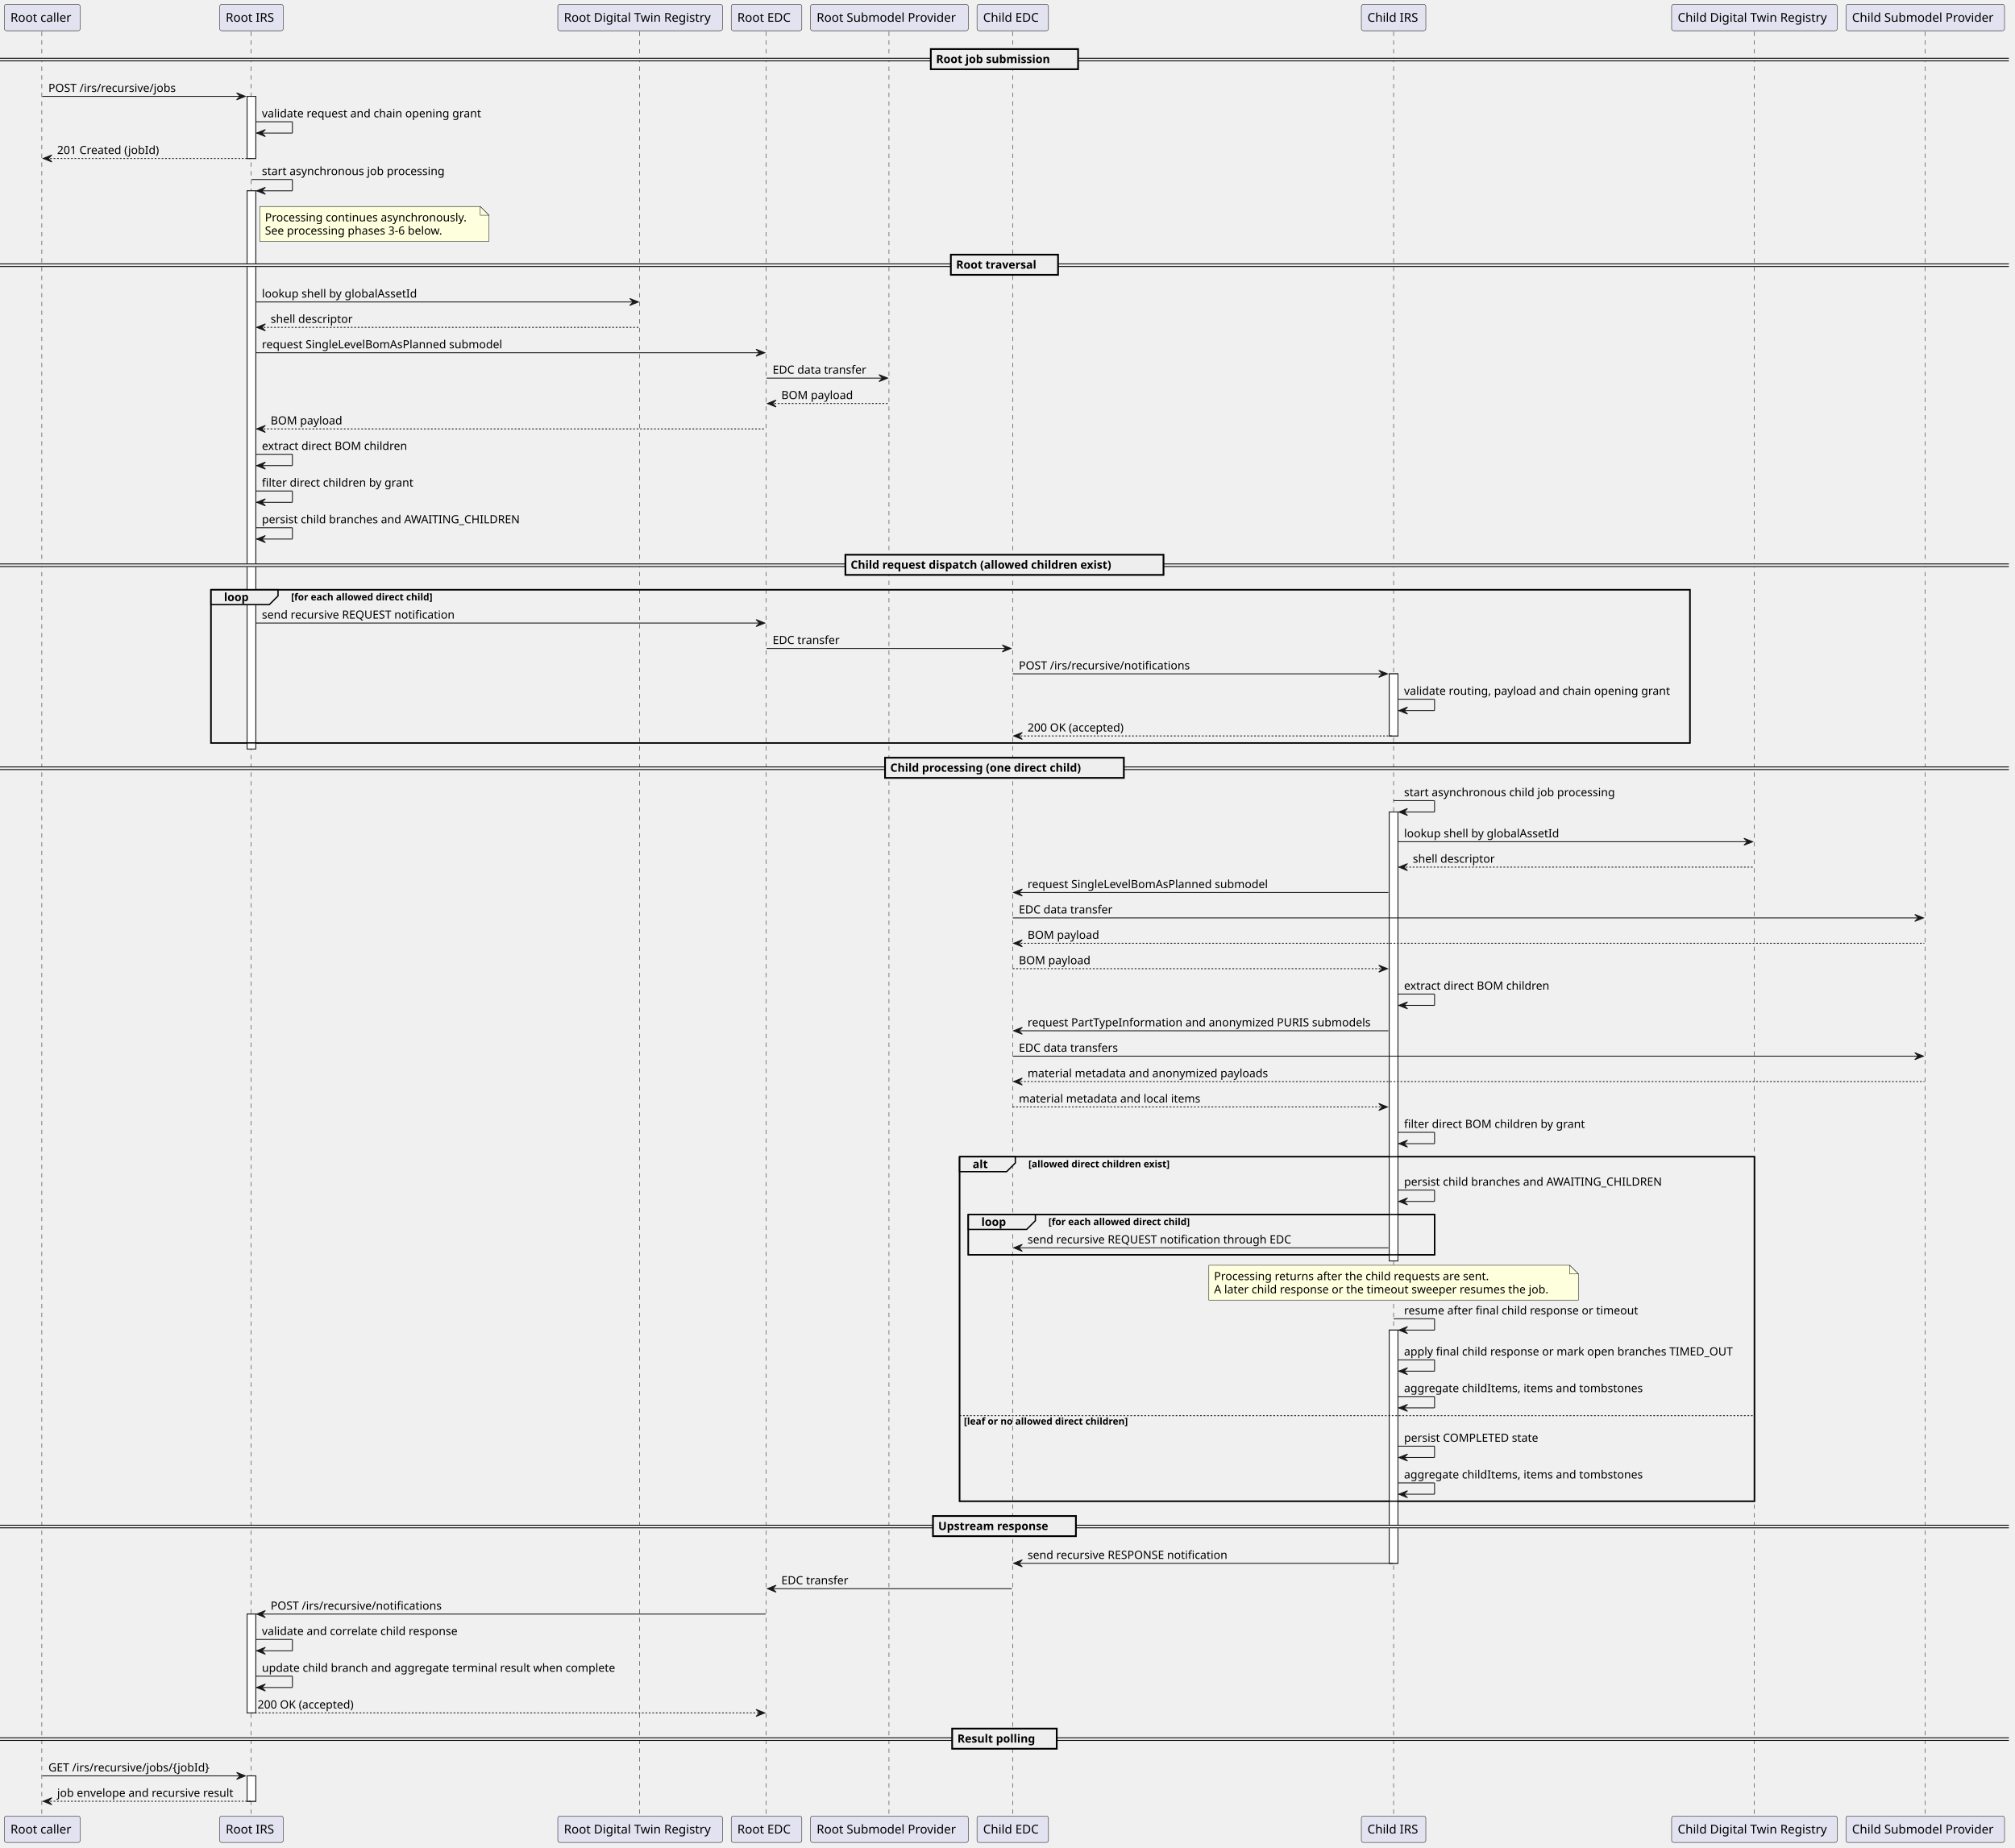
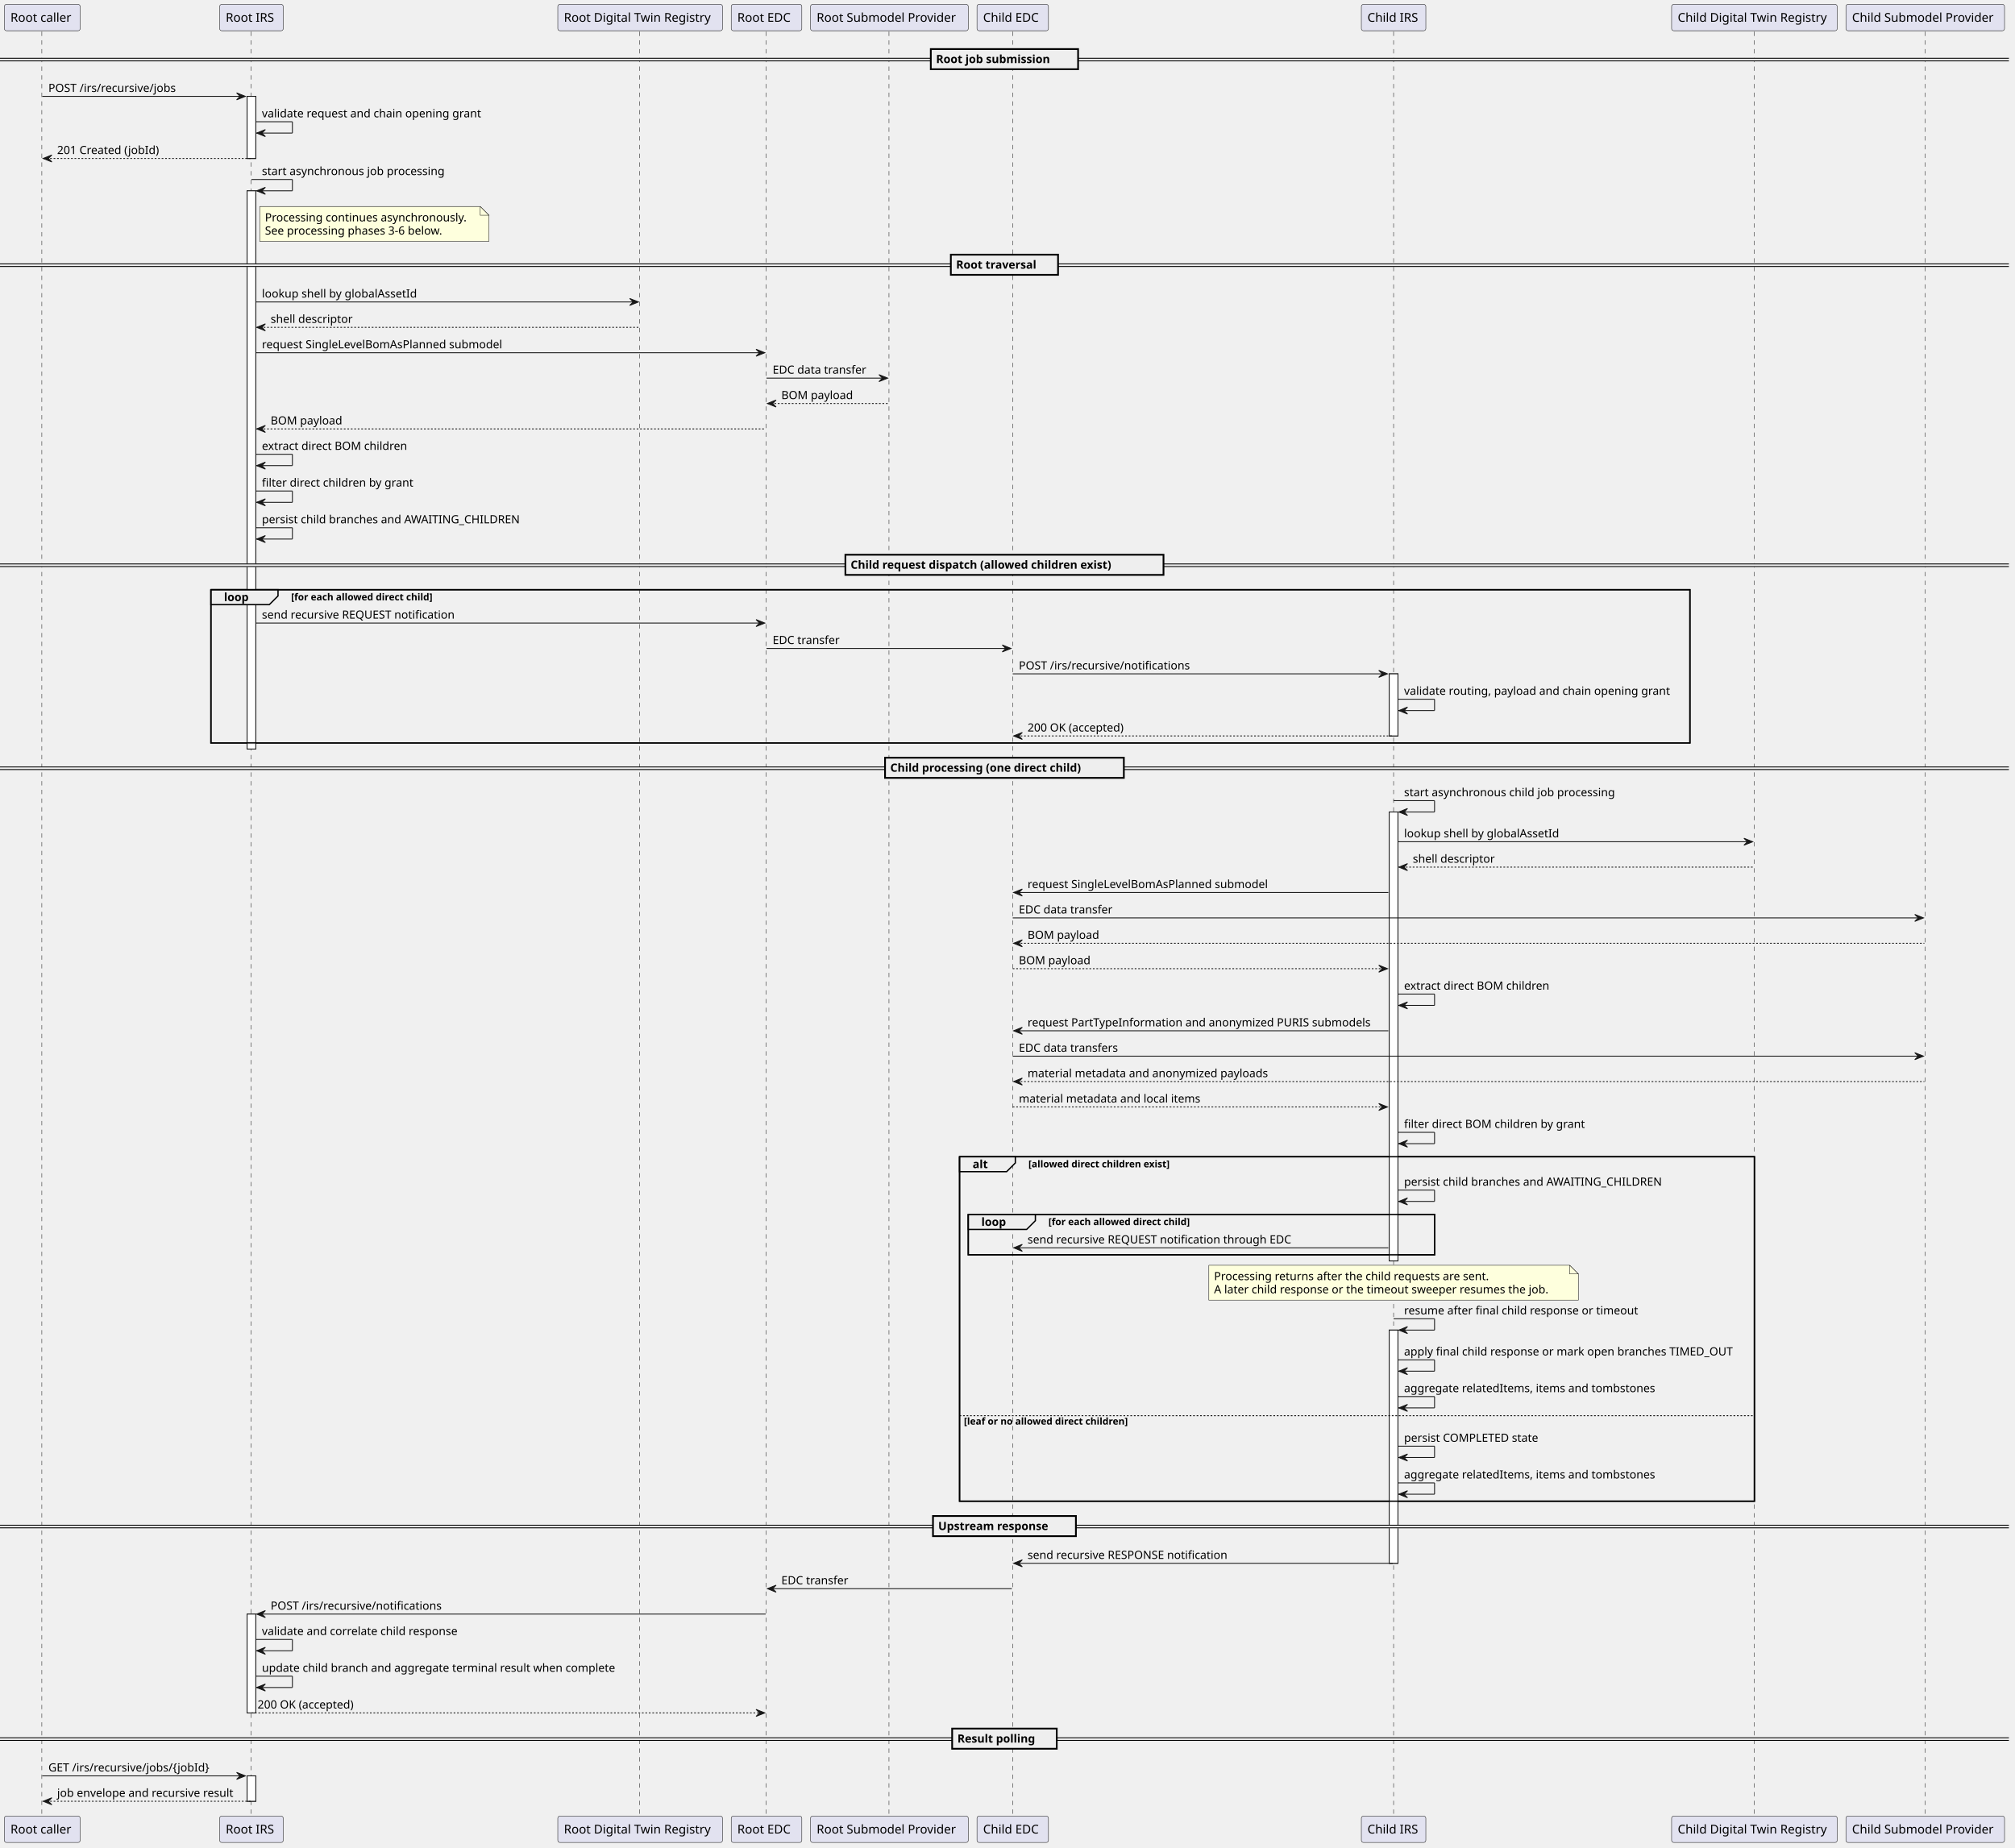
<svg xmlns="http://www.w3.org/2000/svg" contentStyleType="text/css" height="2120px" preserveAspectRatio="none" style="width:2312px;height:2120px;background:#FFFFFF;" version="1.1" viewBox="0 0 2312 2120" width="2312px" zoomAndPan="magnify">
  <defs />
  <g>
    <rect fill="#FFFFFF" height="71.266" style="stroke:#181818;stroke-width:1.0;" width="10" x="283.5" y="110.562" />
    <rect fill="#FFFFFF" height="640.523" style="stroke:#181818;stroke-width:1.0;" width="10" x="283.5" y="218.961" />
    <rect fill="#FFFFFF" height="113.398" style="stroke:#181818;stroke-width:1.0;" width="10" x="283.5" y="1852.141" />
    <rect fill="#FFFFFF" height="29.133" style="stroke:#181818;stroke-width:1.0;" width="10" x="283.5" y="2037.805" />
    <rect fill="#FFFFFF" height="71.266" style="stroke:#181818;stroke-width:1.0;" width="10" x="1594" y="773.219" />
    <rect fill="#FFFFFF" height="515.125" style="stroke:#181818;stroke-width:1.0;" width="10" x="1594" y="931.75" />
    <rect fill="#FFFFFF" height="267.602" style="stroke:#181818;stroke-width:1.0;" width="10" x="1594" y="1526.273" />
    <rect fill="none" height="175.797" style="stroke:#000000;stroke-width:1.5;" width="1697" x="242" y="676.688" />
    <rect fill="none" height="395.266" style="stroke:#000000;stroke-width:1.5;" width="912" x="1101" y="1327.344" />
    <rect fill="none" height="46.266" style="stroke:#000000;stroke-width:1.5;" width="535" x="1111" y="1393.609" />
    <line style="stroke:#181818;stroke-width:0.5;stroke-dasharray:5.0,5.0;" x1="48" x2="48" y1="36.297" y2="2084.938" />
    <line style="stroke:#181818;stroke-width:0.5;stroke-dasharray:5.0,5.0;" x1="288" x2="288" y1="36.297" y2="2084.938" />
    <line style="stroke:#181818;stroke-width:0.5;stroke-dasharray:5.0,5.0;" x1="734" x2="734" y1="36.297" y2="2084.938" />
    <line style="stroke:#181818;stroke-width:0.5;stroke-dasharray:5.0,5.0;" x1="879" x2="879" y1="36.297" y2="2084.938" />
    <line style="stroke:#181818;stroke-width:0.5;stroke-dasharray:5.0,5.0;" x1="1020" x2="1020" y1="36.297" y2="2084.938" />
    <line style="stroke:#181818;stroke-width:0.5;stroke-dasharray:5.0,5.0;" x1="1162" x2="1162" y1="36.297" y2="2084.938" />
    <line style="stroke:#181818;stroke-width:0.5;stroke-dasharray:5.0,5.0;" x1="1599" x2="1599" y1="36.297" y2="2084.938" />
    <line style="stroke:#181818;stroke-width:0.5;stroke-dasharray:5.0,5.0;" x1="2013" x2="2013" y1="36.297" y2="2084.938" />
    <line style="stroke:#181818;stroke-width:0.5;stroke-dasharray:5.0,5.0;" x1="2209" x2="2209" y1="36.297" y2="2084.938" />
    <rect fill="#E2E2F0" height="30.297" rx="2.5" ry="2.5" style="stroke:#181818;stroke-width:0.5;" width="87" x="5" y="5" />
    <text fill="#000000" font-family="sans-serif" font-size="14" lengthAdjust="spacing" textLength="73" x="12" y="24.995">Root caller</text>
    <rect fill="#E2E2F0" height="30.297" rx="2.5" ry="2.5" style="stroke:#181818;stroke-width:0.5;" width="87" x="5" y="2083.938" />
    <text fill="#000000" font-family="sans-serif" font-size="14" lengthAdjust="spacing" textLength="73" x="12" y="2103.933">Root caller</text>
    <rect fill="#E2E2F0" height="30.297" rx="2.5" ry="2.5" style="stroke:#181818;stroke-width:0.5;" width="73" x="252" y="5" />
    <text fill="#000000" font-family="sans-serif" font-size="14" lengthAdjust="spacing" textLength="59" x="259" y="24.995">Root IRS</text>
    <rect fill="#E2E2F0" height="30.297" rx="2.5" ry="2.5" style="stroke:#181818;stroke-width:0.5;" width="73" x="252" y="2083.938" />
    <text fill="#000000" font-family="sans-serif" font-size="14" lengthAdjust="spacing" textLength="59" x="259" y="2103.933">Root IRS</text>
    <rect fill="#E2E2F0" height="30.297" rx="2.5" ry="2.5" style="stroke:#181818;stroke-width:0.5;" width="189" x="640" y="5" />
    <text fill="#000000" font-family="sans-serif" font-size="14" lengthAdjust="spacing" textLength="175" x="647" y="24.995">Root Digital Twin Registry</text>
    <rect fill="#E2E2F0" height="30.297" rx="2.5" ry="2.5" style="stroke:#181818;stroke-width:0.5;" width="189" x="640" y="2083.938" />
    <text fill="#000000" font-family="sans-serif" font-size="14" lengthAdjust="spacing" textLength="175" x="647" y="2103.933">Root Digital Twin Registry</text>
    <rect fill="#E2E2F0" height="30.297" rx="2.5" ry="2.5" style="stroke:#181818;stroke-width:0.5;" width="81" x="839" y="5" />
    <text fill="#000000" font-family="sans-serif" font-size="14" lengthAdjust="spacing" textLength="67" x="846" y="24.995">Root EDC</text>
    <rect fill="#E2E2F0" height="30.297" rx="2.5" ry="2.5" style="stroke:#181818;stroke-width:0.5;" width="81" x="839" y="2083.938" />
    <text fill="#000000" font-family="sans-serif" font-size="14" lengthAdjust="spacing" textLength="67" x="846" y="2103.933">Root EDC</text>
    <rect fill="#E2E2F0" height="30.297" rx="2.5" ry="2.5" style="stroke:#181818;stroke-width:0.5;" width="181" x="930" y="5" />
    <text fill="#000000" font-family="sans-serif" font-size="14" lengthAdjust="spacing" textLength="167" x="937" y="24.995">Root Submodel Provider</text>
    <rect fill="#E2E2F0" height="30.297" rx="2.5" ry="2.5" style="stroke:#181818;stroke-width:0.5;" width="181" x="930" y="2083.938" />
    <text fill="#000000" font-family="sans-serif" font-size="14" lengthAdjust="spacing" textLength="167" x="937" y="2103.933">Root Submodel Provider</text>
    <rect fill="#E2E2F0" height="30.297" rx="2.5" ry="2.5" style="stroke:#181818;stroke-width:0.5;" width="82" x="1121" y="5" />
    <text fill="#000000" font-family="sans-serif" font-size="14" lengthAdjust="spacing" textLength="68" x="1128" y="24.995">Child EDC</text>
    <rect fill="#E2E2F0" height="30.297" rx="2.5" ry="2.5" style="stroke:#181818;stroke-width:0.5;" width="82" x="1121" y="2083.938" />
    <text fill="#000000" font-family="sans-serif" font-size="14" lengthAdjust="spacing" textLength="68" x="1128" y="2103.933">Child EDC</text>
    <rect fill="#E2E2F0" height="30.297" rx="2.5" ry="2.5" style="stroke:#181818;stroke-width:0.5;" width="74" x="1562" y="5" />
    <text fill="#000000" font-family="sans-serif" font-size="14" lengthAdjust="spacing" textLength="60" x="1569" y="24.995">Child IRS</text>
    <rect fill="#E2E2F0" height="30.297" rx="2.5" ry="2.5" style="stroke:#181818;stroke-width:0.5;" width="74" x="1562" y="2083.938" />
    <text fill="#000000" font-family="sans-serif" font-size="14" lengthAdjust="spacing" textLength="60" x="1569" y="2103.933">Child IRS</text>
    <rect fill="#E2E2F0" height="30.297" rx="2.5" ry="2.5" style="stroke:#181818;stroke-width:0.5;" width="190" x="1918" y="5" />
    <text fill="#000000" font-family="sans-serif" font-size="14" lengthAdjust="spacing" textLength="176" x="1925" y="24.995">Child Digital Twin Registry</text>
    <rect fill="#E2E2F0" height="30.297" rx="2.5" ry="2.5" style="stroke:#181818;stroke-width:0.5;" width="190" x="1918" y="2083.938" />
    <text fill="#000000" font-family="sans-serif" font-size="14" lengthAdjust="spacing" textLength="176" x="1925" y="2103.933">Child Digital Twin Registry</text>
    <rect fill="#E2E2F0" height="30.297" rx="2.5" ry="2.5" style="stroke:#181818;stroke-width:0.5;" width="182" x="2118" y="5" />
    <text fill="#000000" font-family="sans-serif" font-size="14" lengthAdjust="spacing" textLength="168" x="2125" y="24.995">Child Submodel Provider</text>
    <rect fill="#E2E2F0" height="30.297" rx="2.5" ry="2.5" style="stroke:#181818;stroke-width:0.5;" width="182" x="2118" y="2083.938" />
    <text fill="#000000" font-family="sans-serif" font-size="14" lengthAdjust="spacing" textLength="168" x="2125" y="2103.933">Child Submodel Provider</text>
    <rect fill="#FFFFFF" height="71.266" style="stroke:#181818;stroke-width:1.0;" width="10" x="283.5" y="110.562" />
    <rect fill="#FFFFFF" height="640.523" style="stroke:#181818;stroke-width:1.0;" width="10" x="283.5" y="218.961" />
    <rect fill="#FFFFFF" height="113.398" style="stroke:#181818;stroke-width:1.0;" width="10" x="283.5" y="1852.141" />
    <rect fill="#FFFFFF" height="29.133" style="stroke:#181818;stroke-width:1.0;" width="10" x="283.5" y="2037.805" />
    <rect fill="#FFFFFF" height="71.266" style="stroke:#181818;stroke-width:1.0;" width="10" x="1594" y="773.219" />
    <rect fill="#FFFFFF" height="515.125" style="stroke:#181818;stroke-width:1.0;" width="10" x="1594" y="931.75" />
    <rect fill="#FFFFFF" height="267.602" style="stroke:#181818;stroke-width:1.0;" width="10" x="1594" y="1526.273" />
    <rect fill="#EEEEEE" height="3" style="stroke:#EEEEEE;stroke-width:1.0;" width="2305" x="0" y="66.863" />
    <line style="stroke:#000000;stroke-width:1.0;" x1="0" x2="2305" y1="66.863" y2="66.863" />
    <line style="stroke:#000000;stroke-width:1.0;" x1="0" x2="2305" y1="69.863" y2="69.863" />
    <rect fill="#EEEEEE" height="23.133" style="stroke:#000000;stroke-width:2.0;" width="169" x="1068" y="56.297" />
    <text fill="#000000" font-family="sans-serif" font-size="13" font-weight="bold" lengthAdjust="spacing" textLength="150" x="1074" y="72.364">Root job submission</text>
    <polygon fill="#181818" points="271.5,106.562,281.5,110.562,271.5,114.562,275.5,110.562" style="stroke:#181818;stroke-width:1.0;" />
    <line style="stroke:#181818;stroke-width:1.0;" x1="48.5" x2="277.5" y1="110.562" y2="110.562" />
    <text fill="#000000" font-family="sans-serif" font-size="13" lengthAdjust="spacing" textLength="149" x="55.5" y="105.497">POST /irs/recursive/jobs</text>
    <line style="stroke:#181818;stroke-width:1.0;" x1="293.5" x2="335.5" y1="139.695" y2="139.695" />
    <line style="stroke:#181818;stroke-width:1.0;" x1="335.5" x2="335.5" y1="139.695" y2="152.695" />
    <line style="stroke:#181818;stroke-width:1.0;" x1="294.5" x2="335.5" y1="152.695" y2="152.695" />
    <polygon fill="#181818" points="304.5,148.695,294.5,152.695,304.5,156.695,300.5,152.695" style="stroke:#181818;stroke-width:1.0;" />
    <text fill="#000000" font-family="sans-serif" font-size="13" lengthAdjust="spacing" textLength="262" x="300.5" y="134.629">validate request and chain opening grant</text>
    <polygon fill="#181818" points="59.5,177.828,49.5,181.828,59.5,185.828,55.5,181.828" style="stroke:#181818;stroke-width:1.0;" />
    <line style="stroke:#181818;stroke-width:1.0;stroke-dasharray:2.0,2.0;" x1="53.5" x2="287.5" y1="181.828" y2="181.828" />
    <text fill="#000000" font-family="sans-serif" font-size="13" lengthAdjust="spacing" textLength="123" x="65.5" y="176.762">201 Created (jobId)</text>
    <line style="stroke:#181818;stroke-width:1.0;" x1="288.5" x2="335.5" y1="205.961" y2="205.961" />
    <line style="stroke:#181818;stroke-width:1.0;" x1="335.5" x2="335.5" y1="205.961" y2="218.961" />
    <line style="stroke:#181818;stroke-width:1.0;" x1="294.5" x2="335.5" y1="218.961" y2="218.961" />
    <polygon fill="#181818" points="304.5,214.961,294.5,218.961,304.5,222.961,300.5,218.961" style="stroke:#181818;stroke-width:1.0;" />
    <text fill="#000000" font-family="sans-serif" font-size="13" lengthAdjust="spacing" textLength="219" x="300.5" y="200.895">start asynchronous job processing</text>
    <path d="M298,236.961 L298,276.961 L561,276.961 L561,246.961 L551,236.961 L298,236.961 " fill="#FEFFDD" style="stroke:#181818;stroke-width:0.5;" />
    <path d="M551,236.961 L551,246.961 L561,246.961 L551,236.961 " fill="#FEFFDD" style="stroke:#181818;stroke-width:0.5;" />
    <text fill="#000000" font-family="sans-serif" font-size="13" lengthAdjust="spacing" textLength="242" x="304" y="254.028">Processing continues asynchronously.</text>
    <text fill="#000000" font-family="sans-serif" font-size="13" lengthAdjust="spacing" textLength="217" x="304" y="269.161">See processing phases 3-6 below.</text>
    <rect fill="#EEEEEE" height="3" style="stroke:#EEEEEE;stroke-width:1.0;" width="2305" x="0" y="302.793" />
    <line style="stroke:#000000;stroke-width:1.0;" x1="0" x2="2305" y1="302.793" y2="302.793" />
    <line style="stroke:#000000;stroke-width:1.0;" x1="0" x2="2305" y1="305.793" y2="305.793" />
    <rect fill="#EEEEEE" height="23.133" style="stroke:#000000;stroke-width:2.0;" width="123" x="1091" y="292.227" />
    <text fill="#000000" font-family="sans-serif" font-size="13" font-weight="bold" lengthAdjust="spacing" textLength="104" x="1097" y="308.293">Root traversal</text>
    <polygon fill="#181818" points="722.5,342.492,732.5,346.492,722.5,350.492,726.5,346.492" style="stroke:#181818;stroke-width:1.0;" />
    <line style="stroke:#181818;stroke-width:1.0;" x1="293.5" x2="728.5" y1="346.492" y2="346.492" />
    <text fill="#000000" font-family="sans-serif" font-size="13" lengthAdjust="spacing" textLength="183" x="300.5" y="341.426">lookup shell by globalAssetId</text>
    <polygon fill="#181818" points="304.5,371.625,294.5,375.625,304.5,379.625,300.5,375.625" style="stroke:#181818;stroke-width:1.0;" />
    <line style="stroke:#181818;stroke-width:1.0;stroke-dasharray:2.0,2.0;" x1="298.5" x2="733.5" y1="375.625" y2="375.625" />
    <text fill="#000000" font-family="sans-serif" font-size="13" lengthAdjust="spacing" textLength="97" x="310.5" y="370.559">shell descriptor</text>
    <polygon fill="#181818" points="867.5,400.758,877.5,404.758,867.5,408.758,871.5,404.758" style="stroke:#181818;stroke-width:1.0;" />
    <line style="stroke:#181818;stroke-width:1.0;" x1="293.5" x2="873.5" y1="404.758" y2="404.758" />
    <text fill="#000000" font-family="sans-serif" font-size="13" lengthAdjust="spacing" textLength="289" x="300.5" y="399.692">request SingleLevelBomAsPlanned submodel</text>
    <polygon fill="#181818" points="1008.5,429.891,1018.5,433.891,1008.5,437.891,1012.5,433.891" style="stroke:#181818;stroke-width:1.0;" />
    <line style="stroke:#181818;stroke-width:1.0;" x1="879.5" x2="1014.5" y1="433.891" y2="433.891" />
    <text fill="#000000" font-family="sans-serif" font-size="13" lengthAdjust="spacing" textLength="114" x="886.5" y="428.825">EDC data transfer</text>
    <polygon fill="#181818" points="890.5,459.023,880.5,463.023,890.5,467.023,886.5,463.023" style="stroke:#181818;stroke-width:1.0;" />
    <line style="stroke:#181818;stroke-width:1.0;stroke-dasharray:2.0,2.0;" x1="884.5" x2="1019.5" y1="463.023" y2="463.023" />
    <text fill="#000000" font-family="sans-serif" font-size="13" lengthAdjust="spacing" textLength="84" x="896.5" y="457.957">BOM payload</text>
    <polygon fill="#181818" points="304.5,488.156,294.5,492.156,304.5,496.156,300.5,492.156" style="stroke:#181818;stroke-width:1.0;" />
    <line style="stroke:#181818;stroke-width:1.0;stroke-dasharray:2.0,2.0;" x1="298.5" x2="878.5" y1="492.156" y2="492.156" />
    <text fill="#000000" font-family="sans-serif" font-size="13" lengthAdjust="spacing" textLength="84" x="310.5" y="487.09">BOM payload</text>
    <line style="stroke:#181818;stroke-width:1.0;" x1="293.5" x2="335.5" y1="521.289" y2="521.289" />
    <line style="stroke:#181818;stroke-width:1.0;" x1="335.5" x2="335.5" y1="521.289" y2="534.289" />
    <line style="stroke:#181818;stroke-width:1.0;" x1="294.5" x2="335.5" y1="534.289" y2="534.289" />
    <polygon fill="#181818" points="304.5,530.289,294.5,534.289,304.5,538.289,300.5,534.289" style="stroke:#181818;stroke-width:1.0;" />
    <text fill="#000000" font-family="sans-serif" font-size="13" lengthAdjust="spacing" textLength="173" x="300.5" y="516.223">extract direct BOM children</text>
    <line style="stroke:#181818;stroke-width:1.0;" x1="293.5" x2="335.5" y1="563.422" y2="563.422" />
    <line style="stroke:#181818;stroke-width:1.0;" x1="335.5" x2="335.5" y1="563.422" y2="576.422" />
    <line style="stroke:#181818;stroke-width:1.0;" x1="294.5" x2="335.5" y1="576.422" y2="576.422" />
    <polygon fill="#181818" points="304.5,572.422,294.5,576.422,304.5,580.422,300.5,576.422" style="stroke:#181818;stroke-width:1.0;" />
    <text fill="#000000" font-family="sans-serif" font-size="13" lengthAdjust="spacing" textLength="179" x="300.5" y="558.356">filter direct children by grant</text>
    <line style="stroke:#181818;stroke-width:1.0;" x1="293.5" x2="335.5" y1="605.555" y2="605.555" />
    <line style="stroke:#181818;stroke-width:1.0;" x1="335.5" x2="335.5" y1="605.555" y2="618.555" />
    <line style="stroke:#181818;stroke-width:1.0;" x1="294.5" x2="335.5" y1="618.555" y2="618.555" />
    <polygon fill="#181818" points="304.5,614.555,294.5,618.555,304.5,622.555,300.5,618.555" style="stroke:#181818;stroke-width:1.0;" />
    <text fill="#000000" font-family="sans-serif" font-size="13" lengthAdjust="spacing" textLength="305" x="300.5" y="600.489">persist child branches and AWAITING_CHILDREN</text>
    <rect fill="#EEEEEE" height="3" style="stroke:#EEEEEE;stroke-width:1.0;" width="2305" x="0" y="647.121" />
    <line style="stroke:#000000;stroke-width:1.0;" x1="0" x2="2305" y1="647.121" y2="647.121" />
    <line style="stroke:#000000;stroke-width:1.0;" x1="0" x2="2305" y1="650.121" y2="650.121" />
    <rect fill="#EEEEEE" height="23.133" style="stroke:#000000;stroke-width:2.0;" width="365" x="970" y="636.555" />
    <text fill="#000000" font-family="sans-serif" font-size="13" font-weight="bold" lengthAdjust="spacing" textLength="346" x="976" y="652.622">Child request dispatch (allowed children exist)</text>
    <path d="M242,676.688 L319,676.688 L319,683.82 L309,693.82 L242,693.82 L242,676.688 " fill="#EEEEEE" style="stroke:#000000;stroke-width:1.5;" />
    <rect fill="none" height="175.797" style="stroke:#000000;stroke-width:1.5;" width="1697" x="242" y="676.688" />
    <text fill="#000000" font-family="sans-serif" font-size="13" font-weight="bold" lengthAdjust="spacing" textLength="32" x="257" y="689.754">loop</text>
    <text fill="#000000" font-family="sans-serif" font-size="11" font-weight="bold" lengthAdjust="spacing" textLength="194" x="334" y="688.898">[for each allowed direct child]</text>
    <polygon fill="#181818" points="867.5,710.953,877.5,714.953,867.5,718.953,871.5,714.953" style="stroke:#181818;stroke-width:1.0;" />
    <line style="stroke:#181818;stroke-width:1.0;" x1="293.5" x2="873.5" y1="714.953" y2="714.953" />
    <text fill="#000000" font-family="sans-serif" font-size="13" lengthAdjust="spacing" textLength="231" x="300.5" y="709.887">send recursive REQUEST notification</text>
    <polygon fill="#181818" points="1150,740.086,1160,744.086,1150,748.086,1154,744.086" style="stroke:#181818;stroke-width:1.0;" />
    <line style="stroke:#181818;stroke-width:1.0;" x1="879.5" x2="1156" y1="744.086" y2="744.086" />
    <text fill="#000000" font-family="sans-serif" font-size="13" lengthAdjust="spacing" textLength="81" x="886.5" y="739.02">EDC transfer</text>
    <polygon fill="#181818" points="1582,769.219,1592,773.219,1582,777.219,1586,773.219" style="stroke:#181818;stroke-width:1.0;" />
    <line style="stroke:#181818;stroke-width:1.0;" x1="1162" x2="1588" y1="773.219" y2="773.219" />
    <text fill="#000000" font-family="sans-serif" font-size="13" lengthAdjust="spacing" textLength="200" x="1169" y="768.153">POST /irs/recursive/notifications</text>
    <line style="stroke:#181818;stroke-width:1.0;" x1="1604" x2="1646" y1="802.352" y2="802.352" />
    <line style="stroke:#181818;stroke-width:1.0;" x1="1646" x2="1646" y1="802.352" y2="815.352" />
    <line style="stroke:#181818;stroke-width:1.0;" x1="1605" x2="1646" y1="815.352" y2="815.352" />
    <polygon fill="#181818" points="1615,811.352,1605,815.352,1615,819.352,1611,815.352" style="stroke:#181818;stroke-width:1.0;" />
    <text fill="#000000" font-family="sans-serif" font-size="13" lengthAdjust="spacing" textLength="316" x="1611" y="797.286">validate routing, payload and chain opening grant</text>
    <polygon fill="#181818" points="1173,840.484,1163,844.484,1173,848.484,1169,844.484" style="stroke:#181818;stroke-width:1.0;" />
    <line style="stroke:#181818;stroke-width:1.0;stroke-dasharray:2.0,2.0;" x1="1167" x2="1598" y1="844.484" y2="844.484" />
    <text fill="#000000" font-family="sans-serif" font-size="13" lengthAdjust="spacing" textLength="119" x="1179" y="839.418">200 OK (accepted)</text>
    <rect fill="#EEEEEE" height="3" style="stroke:#EEEEEE;stroke-width:1.0;" width="2305" x="0" y="880.051" />
    <line style="stroke:#000000;stroke-width:1.0;" x1="0" x2="2305" y1="880.051" y2="880.051" />
    <line style="stroke:#000000;stroke-width:1.0;" x1="0" x2="2305" y1="883.051" y2="883.051" />
    <rect fill="#EEEEEE" height="23.133" style="stroke:#000000;stroke-width:2.0;" width="274" x="1015.5" y="869.484" />
    <text fill="#000000" font-family="sans-serif" font-size="13" font-weight="bold" lengthAdjust="spacing" textLength="255" x="1021.5" y="885.551">Child processing (one direct child)</text>
    <line style="stroke:#181818;stroke-width:1.0;" x1="1599" x2="1646" y1="918.75" y2="918.75" />
    <line style="stroke:#181818;stroke-width:1.0;" x1="1646" x2="1646" y1="918.75" y2="931.75" />
    <line style="stroke:#181818;stroke-width:1.0;" x1="1605" x2="1646" y1="931.75" y2="931.75" />
    <polygon fill="#181818" points="1615,927.75,1605,931.75,1615,935.75,1611,931.75" style="stroke:#181818;stroke-width:1.0;" />
    <text fill="#000000" font-family="sans-serif" font-size="13" lengthAdjust="spacing" textLength="252" x="1611" y="913.684">start asynchronous child job processing</text>
    <polygon fill="#181818" points="2001,961.883,2011,965.883,2001,969.883,2005,965.883" style="stroke:#181818;stroke-width:1.0;" />
    <line style="stroke:#181818;stroke-width:1.0;" x1="1604" x2="2007" y1="965.883" y2="965.883" />
    <text fill="#000000" font-family="sans-serif" font-size="13" lengthAdjust="spacing" textLength="183" x="1611" y="960.817">lookup shell by globalAssetId</text>
    <polygon fill="#181818" points="1615,991.016,1605,995.016,1615,999.016,1611,995.016" style="stroke:#181818;stroke-width:1.0;" />
    <line style="stroke:#181818;stroke-width:1.0;stroke-dasharray:2.0,2.0;" x1="1609" x2="2012" y1="995.016" y2="995.016" />
    <text fill="#000000" font-family="sans-serif" font-size="13" lengthAdjust="spacing" textLength="97" x="1621" y="989.95">shell descriptor</text>
    <polygon fill="#181818" points="1173,1020.148,1163,1024.148,1173,1028.148,1169,1024.148" style="stroke:#181818;stroke-width:1.0;" />
    <line style="stroke:#181818;stroke-width:1.0;" x1="1167" x2="1593" y1="1024.148" y2="1024.148" />
    <text fill="#000000" font-family="sans-serif" font-size="13" lengthAdjust="spacing" textLength="289" x="1179" y="1019.082">request SingleLevelBomAsPlanned submodel</text>
    <polygon fill="#181818" points="2197,1049.281,2207,1053.281,2197,1057.281,2201,1053.281" style="stroke:#181818;stroke-width:1.0;" />
    <line style="stroke:#181818;stroke-width:1.0;" x1="1162" x2="2203" y1="1053.281" y2="1053.281" />
    <text fill="#000000" font-family="sans-serif" font-size="13" lengthAdjust="spacing" textLength="114" x="1169" y="1048.215">EDC data transfer</text>
    <polygon fill="#181818" points="1173,1078.414,1163,1082.414,1173,1086.414,1169,1082.414" style="stroke:#181818;stroke-width:1.0;" />
    <line style="stroke:#181818;stroke-width:1.0;stroke-dasharray:2.0,2.0;" x1="1167" x2="2208" y1="1082.414" y2="1082.414" />
    <text fill="#000000" font-family="sans-serif" font-size="13" lengthAdjust="spacing" textLength="84" x="1179" y="1077.348">BOM payload</text>
    <polygon fill="#181818" points="1582,1107.547,1592,1111.547,1582,1115.547,1586,1111.547" style="stroke:#181818;stroke-width:1.0;" />
    <line style="stroke:#181818;stroke-width:1.0;stroke-dasharray:2.0,2.0;" x1="1162" x2="1588" y1="1111.547" y2="1111.547" />
    <text fill="#000000" font-family="sans-serif" font-size="13" lengthAdjust="spacing" textLength="84" x="1169" y="1106.481">BOM payload</text>
    <line style="stroke:#181818;stroke-width:1.0;" x1="1604" x2="1646" y1="1140.68" y2="1140.68" />
    <line style="stroke:#181818;stroke-width:1.0;" x1="1646" x2="1646" y1="1140.68" y2="1153.68" />
    <line style="stroke:#181818;stroke-width:1.0;" x1="1605" x2="1646" y1="1153.68" y2="1153.68" />
    <polygon fill="#181818" points="1615,1149.68,1605,1153.68,1615,1157.68,1611,1153.68" style="stroke:#181818;stroke-width:1.0;" />
    <text fill="#000000" font-family="sans-serif" font-size="13" lengthAdjust="spacing" textLength="173" x="1611" y="1135.614">extract direct BOM children</text>
    <polygon fill="#181818" points="1173,1178.812,1163,1182.812,1173,1186.812,1169,1182.812" style="stroke:#181818;stroke-width:1.0;" />
    <line style="stroke:#181818;stroke-width:1.0;" x1="1167" x2="1593" y1="1182.812" y2="1182.812" />
    <text fill="#000000" font-family="sans-serif" font-size="13" lengthAdjust="spacing" textLength="408" x="1179" y="1177.747">request PartTypeInformation and anonymized PURIS submodels</text>
    <polygon fill="#181818" points="2197,1207.945,2207,1211.945,2197,1215.945,2201,1211.945" style="stroke:#181818;stroke-width:1.0;" />
    <line style="stroke:#181818;stroke-width:1.0;" x1="1162" x2="2203" y1="1211.945" y2="1211.945" />
    <text fill="#000000" font-family="sans-serif" font-size="13" lengthAdjust="spacing" textLength="121" x="1169" y="1206.879">EDC data transfers</text>
    <polygon fill="#181818" points="1173,1237.078,1163,1241.078,1173,1245.078,1169,1241.078" style="stroke:#181818;stroke-width:1.0;" />
    <line style="stroke:#181818;stroke-width:1.0;stroke-dasharray:2.0,2.0;" x1="1167" x2="2208" y1="1241.078" y2="1241.078" />
    <text fill="#000000" font-family="sans-serif" font-size="13" lengthAdjust="spacing" textLength="291" x="1179" y="1236.012">material metadata and anonymized payloads</text>
    <polygon fill="#181818" points="1582,1266.211,1592,1270.211,1582,1274.211,1586,1270.211" style="stroke:#181818;stroke-width:1.0;" />
    <line style="stroke:#181818;stroke-width:1.0;stroke-dasharray:2.0,2.0;" x1="1162" x2="1588" y1="1270.211" y2="1270.211" />
    <text fill="#000000" font-family="sans-serif" font-size="13" lengthAdjust="spacing" textLength="221" x="1169" y="1265.145">material metadata and local items</text>
    <line style="stroke:#181818;stroke-width:1.0;" x1="1604" x2="1646" y1="1299.344" y2="1299.344" />
    <line style="stroke:#181818;stroke-width:1.0;" x1="1646" x2="1646" y1="1299.344" y2="1312.344" />
    <line style="stroke:#181818;stroke-width:1.0;" x1="1605" x2="1646" y1="1312.344" y2="1312.344" />
    <polygon fill="#181818" points="1615,1308.344,1605,1312.344,1615,1316.344,1611,1312.344" style="stroke:#181818;stroke-width:1.0;" />
    <text fill="#000000" font-family="sans-serif" font-size="13" lengthAdjust="spacing" textLength="213" x="1611" y="1294.278">filter direct BOM children by grant</text>
    <path d="M1101,1327.344 L1165,1327.344 L1165,1334.477 L1155,1344.477 L1101,1344.477 L1101,1327.344 " fill="#EEEEEE" style="stroke:#000000;stroke-width:1.5;" />
    <rect fill="none" height="395.266" style="stroke:#000000;stroke-width:1.5;" width="912" x="1101" y="1327.344" />
    <text fill="#000000" font-family="sans-serif" font-size="13" font-weight="bold" lengthAdjust="spacing" textLength="19" x="1116" y="1340.411">alt</text>
    <text fill="#000000" font-family="sans-serif" font-size="11" font-weight="bold" lengthAdjust="spacing" textLength="193" x="1180" y="1339.554">[allowed direct children exist]</text>
    <line style="stroke:#181818;stroke-width:1.0;" x1="1604" x2="1646" y1="1365.609" y2="1365.609" />
    <line style="stroke:#181818;stroke-width:1.0;" x1="1646" x2="1646" y1="1365.609" y2="1378.609" />
    <line style="stroke:#181818;stroke-width:1.0;" x1="1605" x2="1646" y1="1378.609" y2="1378.609" />
    <polygon fill="#181818" points="1615,1374.609,1605,1378.609,1615,1382.609,1611,1378.609" style="stroke:#181818;stroke-width:1.0;" />
    <text fill="#000000" font-family="sans-serif" font-size="13" lengthAdjust="spacing" textLength="305" x="1611" y="1360.543">persist child branches and AWAITING_CHILDREN</text>
    <path d="M1111,1393.609 L1188,1393.609 L1188,1400.742 L1178,1410.742 L1111,1410.742 L1111,1393.609 " fill="#EEEEEE" style="stroke:#000000;stroke-width:1.5;" />
    <rect fill="none" height="46.266" style="stroke:#000000;stroke-width:1.5;" width="535" x="1111" y="1393.609" />
    <text fill="#000000" font-family="sans-serif" font-size="13" font-weight="bold" lengthAdjust="spacing" textLength="32" x="1126" y="1406.676">loop</text>
    <text fill="#000000" font-family="sans-serif" font-size="11" font-weight="bold" lengthAdjust="spacing" textLength="194" x="1203" y="1405.82">[for each allowed direct child]</text>
    <polygon fill="#181818" points="1173,1427.875,1163,1431.875,1173,1435.875,1169,1431.875" style="stroke:#181818;stroke-width:1.0;" />
    <line style="stroke:#181818;stroke-width:1.0;" x1="1167" x2="1593" y1="1431.875" y2="1431.875" />
    <text fill="#000000" font-family="sans-serif" font-size="13" lengthAdjust="spacing" textLength="316" x="1179" y="1426.809">send recursive REQUEST notification through EDC</text>
    <path d="M1387,1451.875 L1387,1491.875 L1811,1491.875 L1811,1461.875 L1801,1451.875 L1387,1451.875 " fill="#FEFFDD" style="stroke:#181818;stroke-width:0.5;" />
    <path d="M1801,1451.875 L1801,1461.875 L1811,1461.875 L1801,1451.875 " fill="#FEFFDD" style="stroke:#181818;stroke-width:0.5;" />
    <text fill="#000000" font-family="sans-serif" font-size="13" lengthAdjust="spacing" textLength="332" x="1393" y="1468.942">Processing returns after the child requests are sent.</text>
    <text fill="#000000" font-family="sans-serif" font-size="13" lengthAdjust="spacing" textLength="403" x="1393" y="1484.075">A later child response or the timeout sweeper resumes the job.</text>
    <line style="stroke:#181818;stroke-width:1.0;" x1="1599" x2="1646" y1="1513.273" y2="1513.273" />
    <line style="stroke:#181818;stroke-width:1.0;" x1="1646" x2="1646" y1="1513.273" y2="1526.273" />
    <line style="stroke:#181818;stroke-width:1.0;" x1="1605" x2="1646" y1="1526.273" y2="1526.273" />
    <polygon fill="#181818" points="1615,1522.273,1605,1526.273,1615,1530.273,1611,1526.273" style="stroke:#181818;stroke-width:1.0;" />
    <text fill="#000000" font-family="sans-serif" font-size="13" lengthAdjust="spacing" textLength="280" x="1611" y="1508.207">resume after final child response or timeout</text>
    <line style="stroke:#181818;stroke-width:1.0;" x1="1604" x2="1646" y1="1560.406" y2="1560.406" />
    <line style="stroke:#181818;stroke-width:1.0;" x1="1646" x2="1646" y1="1560.406" y2="1573.406" />
    <line style="stroke:#181818;stroke-width:1.0;" x1="1605" x2="1646" y1="1573.406" y2="1573.406" />
    <polygon fill="#181818" points="1615,1569.406,1605,1573.406,1615,1577.406,1611,1573.406" style="stroke:#181818;stroke-width:1.0;" />
    <text fill="#000000" font-family="sans-serif" font-size="13" lengthAdjust="spacing" textLength="390" x="1611" y="1555.34">apply final child response or mark open branches TIMED_OUT</text>
    <line style="stroke:#181818;stroke-width:1.0;" x1="1604" x2="1646" y1="1602.539" y2="1602.539" />
    <line style="stroke:#181818;stroke-width:1.0;" x1="1646" x2="1646" y1="1602.539" y2="1615.539" />
    <line style="stroke:#181818;stroke-width:1.0;" x1="1605" x2="1646" y1="1615.539" y2="1615.539" />
    <polygon fill="#181818" points="1615,1611.539,1605,1615.539,1615,1619.539,1611,1615.539" style="stroke:#181818;stroke-width:1.0;" />
-     <text fill="#000000" font-family="sans-serif" font-size="13" lengthAdjust="spacing" textLength="288" x="1611" y="1597.473">aggregate childItems, items and tombstones</text>
+     <text fill="#000000" font-family="sans-serif" font-size="13" lengthAdjust="spacing" textLength="304" x="1611" y="1597.473">aggregate relatedItems, items and tombstones</text>
    <line style="stroke:#000000;stroke-width:1.0;stroke-dasharray:2.0,2.0;" x1="1101" x2="2013" y1="1624.539" y2="1624.539" />
    <text fill="#000000" font-family="sans-serif" font-size="11" font-weight="bold" lengthAdjust="spacing" textLength="224" x="1106" y="1634.749">[leaf or no allowed direct children]</text>
    <line style="stroke:#181818;stroke-width:1.0;" x1="1604" x2="1646" y1="1659.477" y2="1659.477" />
    <line style="stroke:#181818;stroke-width:1.0;" x1="1646" x2="1646" y1="1659.477" y2="1672.477" />
    <line style="stroke:#181818;stroke-width:1.0;" x1="1605" x2="1646" y1="1672.477" y2="1672.477" />
    <polygon fill="#181818" points="1615,1668.477,1605,1672.477,1615,1676.477,1611,1672.477" style="stroke:#181818;stroke-width:1.0;" />
    <text fill="#000000" font-family="sans-serif" font-size="13" lengthAdjust="spacing" textLength="162" x="1611" y="1654.411">persist COMPLETED state</text>
    <line style="stroke:#181818;stroke-width:1.0;" x1="1604" x2="1646" y1="1701.609" y2="1701.609" />
    <line style="stroke:#181818;stroke-width:1.0;" x1="1646" x2="1646" y1="1701.609" y2="1714.609" />
    <line style="stroke:#181818;stroke-width:1.0;" x1="1605" x2="1646" y1="1714.609" y2="1714.609" />
    <polygon fill="#181818" points="1615,1710.609,1605,1714.609,1615,1718.609,1611,1714.609" style="stroke:#181818;stroke-width:1.0;" />
-     <text fill="#000000" font-family="sans-serif" font-size="13" lengthAdjust="spacing" textLength="288" x="1611" y="1696.543">aggregate childItems, items and tombstones</text>
+     <text fill="#000000" font-family="sans-serif" font-size="13" lengthAdjust="spacing" textLength="304" x="1611" y="1696.543">aggregate relatedItems, items and tombstones</text>
    <rect fill="#EEEEEE" height="3" style="stroke:#EEEEEE;stroke-width:1.0;" width="2305" x="0" y="1750.176" />
    <line style="stroke:#000000;stroke-width:1.0;" x1="0" x2="2305" y1="1750.176" y2="1750.176" />
    <line style="stroke:#000000;stroke-width:1.0;" x1="0" x2="2305" y1="1753.176" y2="1753.176" />
    <rect fill="#EEEEEE" height="23.133" style="stroke:#000000;stroke-width:2.0;" width="164" x="1070.5" y="1739.609" />
    <text fill="#000000" font-family="sans-serif" font-size="13" font-weight="bold" lengthAdjust="spacing" textLength="145" x="1076.5" y="1755.676">Upstream response</text>
    <polygon fill="#181818" points="1173,1789.875,1163,1793.875,1173,1797.875,1169,1793.875" style="stroke:#181818;stroke-width:1.0;" />
    <line style="stroke:#181818;stroke-width:1.0;" x1="1167" x2="1598" y1="1793.875" y2="1793.875" />
    <text fill="#000000" font-family="sans-serif" font-size="13" lengthAdjust="spacing" textLength="241" x="1179" y="1788.809">send recursive RESPONSE notification</text>
    <polygon fill="#181818" points="890.5,1819.008,880.5,1823.008,890.5,1827.008,886.5,1823.008" style="stroke:#181818;stroke-width:1.0;" />
    <line style="stroke:#181818;stroke-width:1.0;" x1="884.5" x2="1161" y1="1823.008" y2="1823.008" />
    <text fill="#000000" font-family="sans-serif" font-size="13" lengthAdjust="spacing" textLength="81" x="896.5" y="1817.942">EDC transfer</text>
    <polygon fill="#181818" points="304.5,1848.141,294.5,1852.141,304.5,1856.141,300.5,1852.141" style="stroke:#181818;stroke-width:1.0;" />
    <line style="stroke:#181818;stroke-width:1.0;" x1="298.5" x2="878.5" y1="1852.141" y2="1852.141" />
    <text fill="#000000" font-family="sans-serif" font-size="13" lengthAdjust="spacing" textLength="200" x="310.5" y="1847.075">POST /irs/recursive/notifications</text>
    <line style="stroke:#181818;stroke-width:1.0;" x1="293.5" x2="335.5" y1="1881.273" y2="1881.273" />
    <line style="stroke:#181818;stroke-width:1.0;" x1="335.5" x2="335.5" y1="1881.273" y2="1894.273" />
    <line style="stroke:#181818;stroke-width:1.0;" x1="294.5" x2="335.5" y1="1894.273" y2="1894.273" />
    <polygon fill="#181818" points="304.5,1890.273,294.5,1894.273,304.5,1898.273,300.5,1894.273" style="stroke:#181818;stroke-width:1.0;" />
    <text fill="#000000" font-family="sans-serif" font-size="13" lengthAdjust="spacing" textLength="235" x="300.5" y="1876.207">validate and correlate child response</text>
    <line style="stroke:#181818;stroke-width:1.0;" x1="293.5" x2="335.5" y1="1923.406" y2="1923.406" />
    <line style="stroke:#181818;stroke-width:1.0;" x1="335.5" x2="335.5" y1="1923.406" y2="1936.406" />
    <line style="stroke:#181818;stroke-width:1.0;" x1="294.5" x2="335.5" y1="1936.406" y2="1936.406" />
    <polygon fill="#181818" points="304.5,1932.406,294.5,1936.406,304.5,1940.406,300.5,1936.406" style="stroke:#181818;stroke-width:1.0;" />
    <text fill="#000000" font-family="sans-serif" font-size="13" lengthAdjust="spacing" textLength="422" x="300.5" y="1918.34">update child branch and aggregate terminal result when complete</text>
    <polygon fill="#181818" points="867.5,1961.539,877.5,1965.539,867.5,1969.539,871.5,1965.539" style="stroke:#181818;stroke-width:1.0;" />
    <line style="stroke:#181818;stroke-width:1.0;stroke-dasharray:2.0,2.0;" x1="288.5" x2="873.5" y1="1965.539" y2="1965.539" />
    <text fill="#000000" font-family="sans-serif" font-size="13" lengthAdjust="spacing" textLength="119" x="295.5" y="1960.473">200 OK (accepted)</text>
    <rect fill="#EEEEEE" height="3" style="stroke:#EEEEEE;stroke-width:1.0;" width="2305" x="0" y="1994.105" />
    <line style="stroke:#000000;stroke-width:1.0;" x1="0" x2="2305" y1="1994.105" y2="1994.105" />
    <line style="stroke:#000000;stroke-width:1.0;" x1="0" x2="2305" y1="1997.105" y2="1997.105" />
    <rect fill="#EEEEEE" height="23.133" style="stroke:#000000;stroke-width:2.0;" width="120" x="1092.5" y="1983.539" />
    <text fill="#000000" font-family="sans-serif" font-size="13" font-weight="bold" lengthAdjust="spacing" textLength="101" x="1098.5" y="1999.606">Result polling</text>
    <polygon fill="#181818" points="271.5,2033.805,281.5,2037.805,271.5,2041.805,275.5,2037.805" style="stroke:#181818;stroke-width:1.0;" />
    <line style="stroke:#181818;stroke-width:1.0;" x1="48.5" x2="277.5" y1="2037.805" y2="2037.805" />
    <text fill="#000000" font-family="sans-serif" font-size="13" lengthAdjust="spacing" textLength="190" x="55.5" y="2032.739">GET /irs/recursive/jobs/{jobId}</text>
    <polygon fill="#181818" points="59.5,2062.938,49.5,2066.938,59.5,2070.938,55.5,2066.938" style="stroke:#181818;stroke-width:1.0;" />
    <line style="stroke:#181818;stroke-width:1.0;stroke-dasharray:2.0,2.0;" x1="53.5" x2="287.5" y1="2066.938" y2="2066.938" />
    <text fill="#000000" font-family="sans-serif" font-size="13" lengthAdjust="spacing" textLength="211" x="65.5" y="2061.872">job envelope and recursive result</text>
  </g>
</svg>
